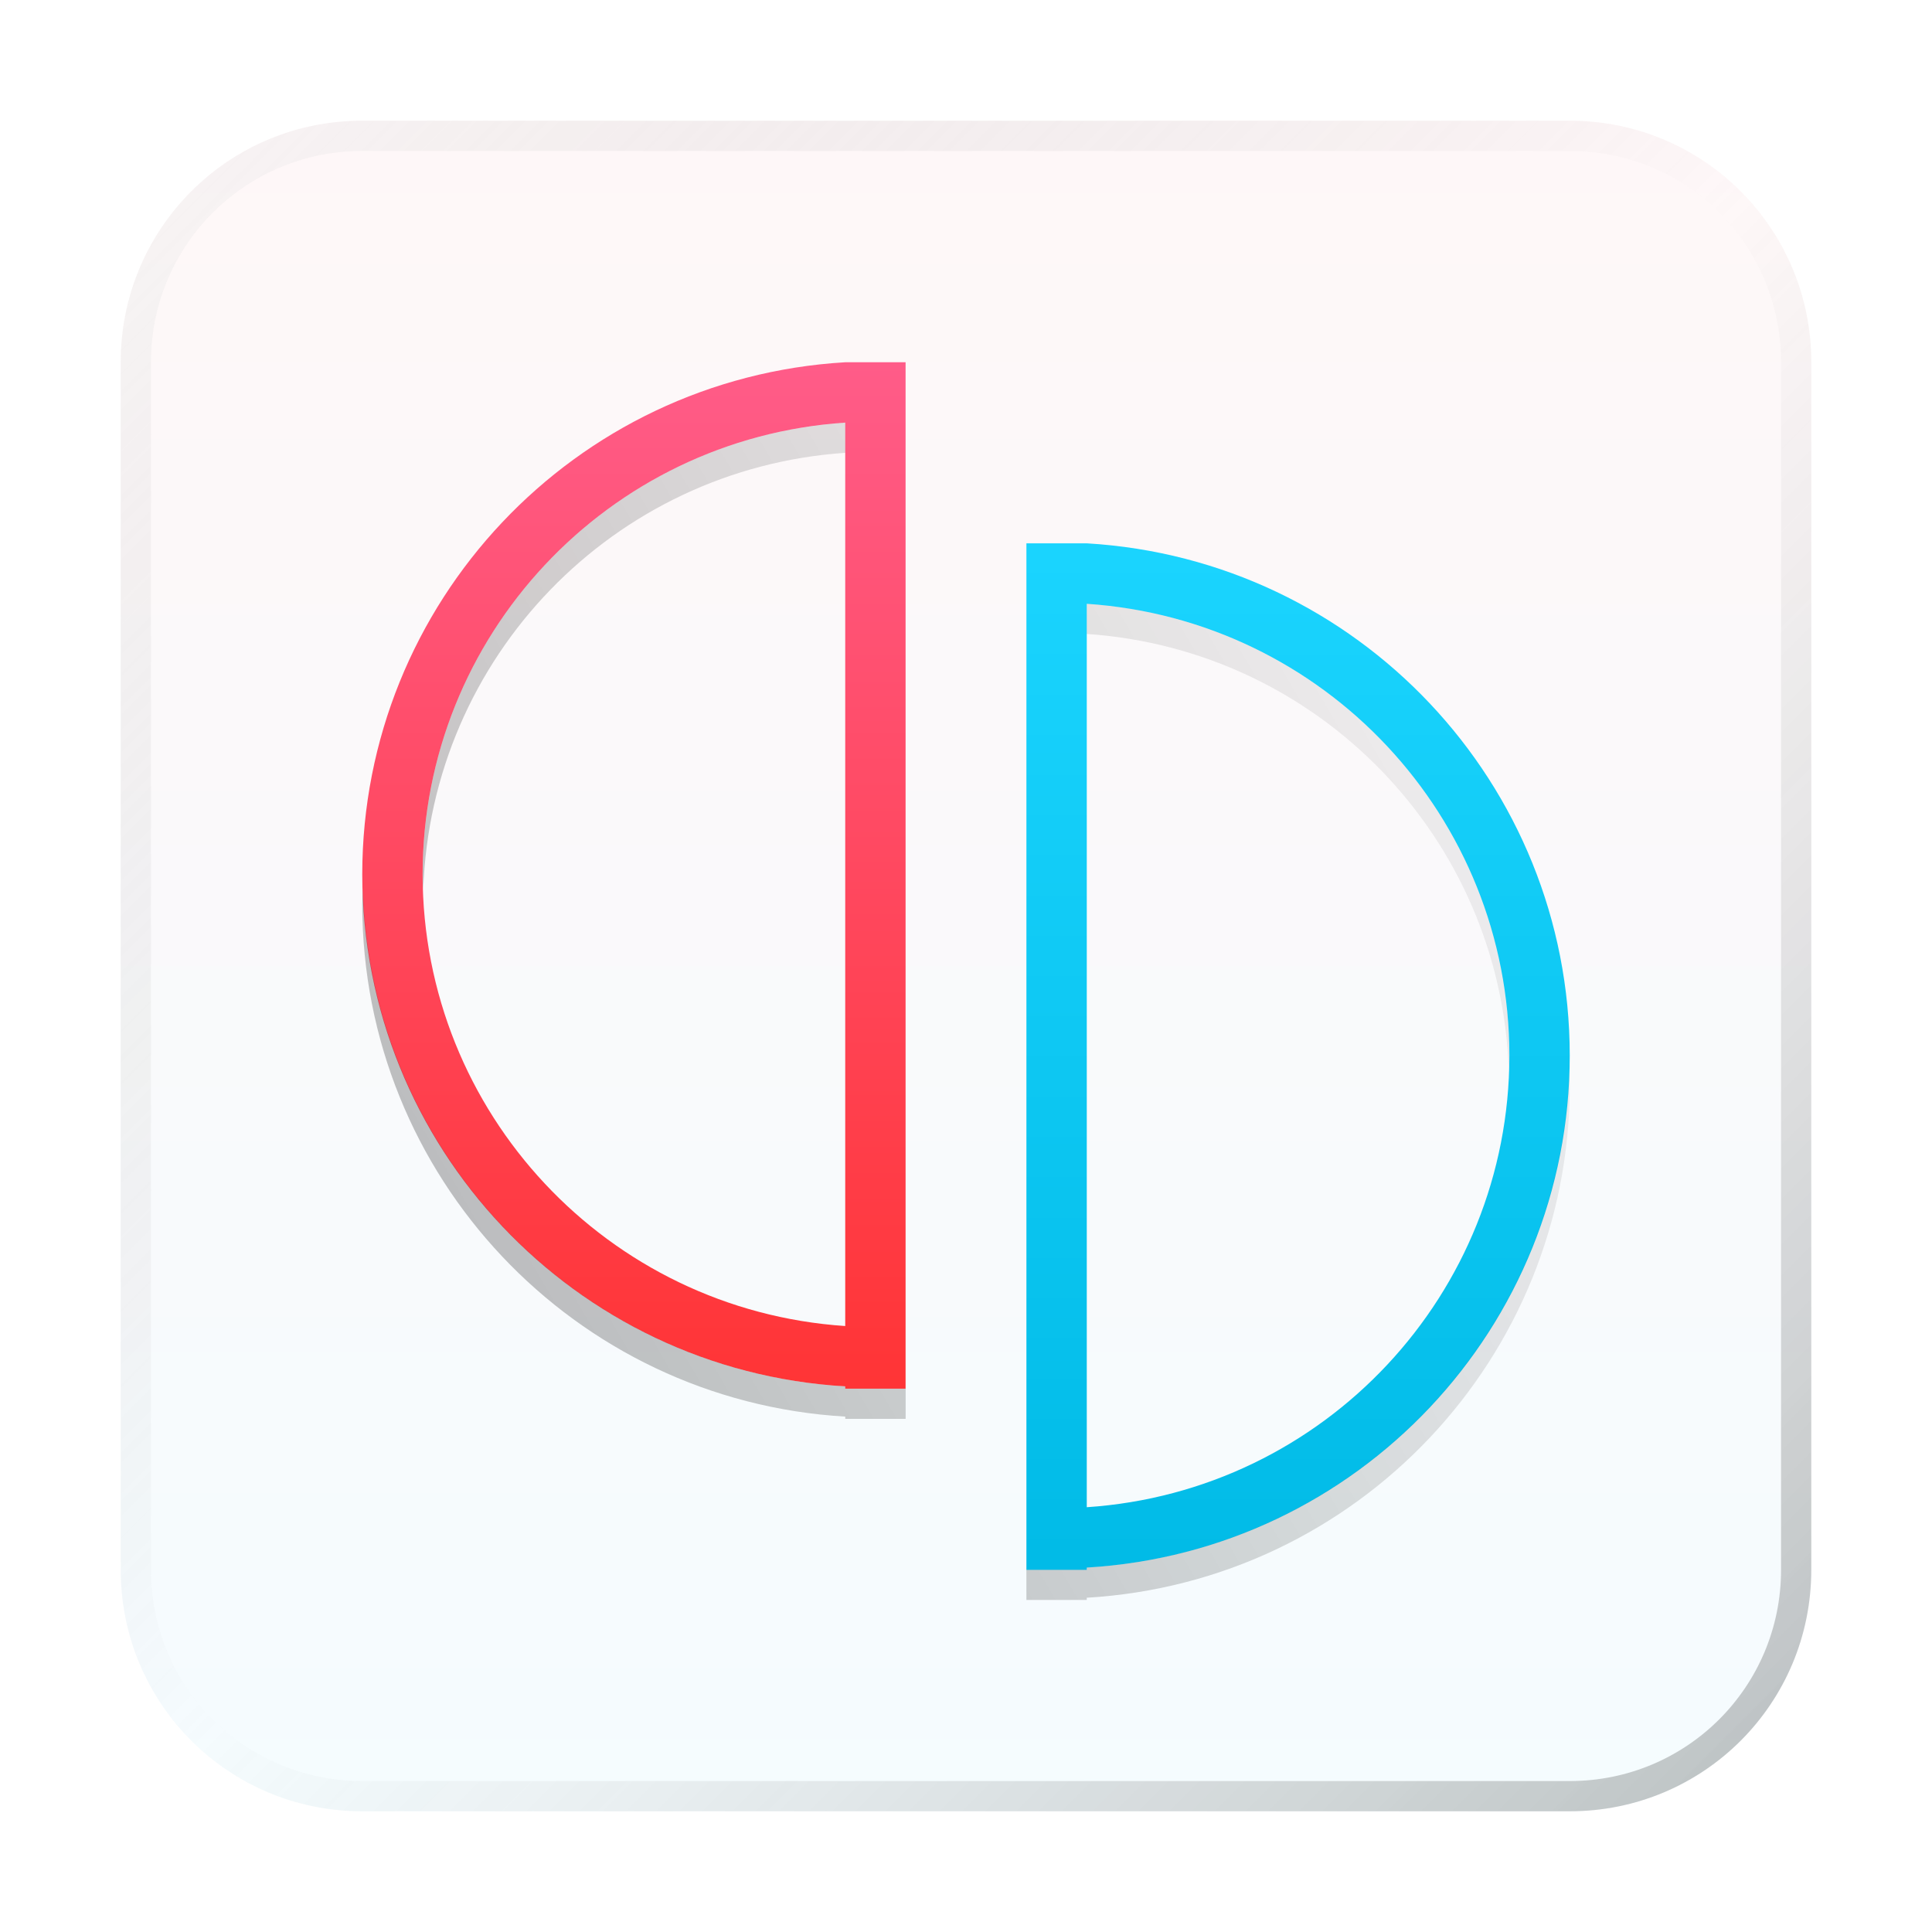
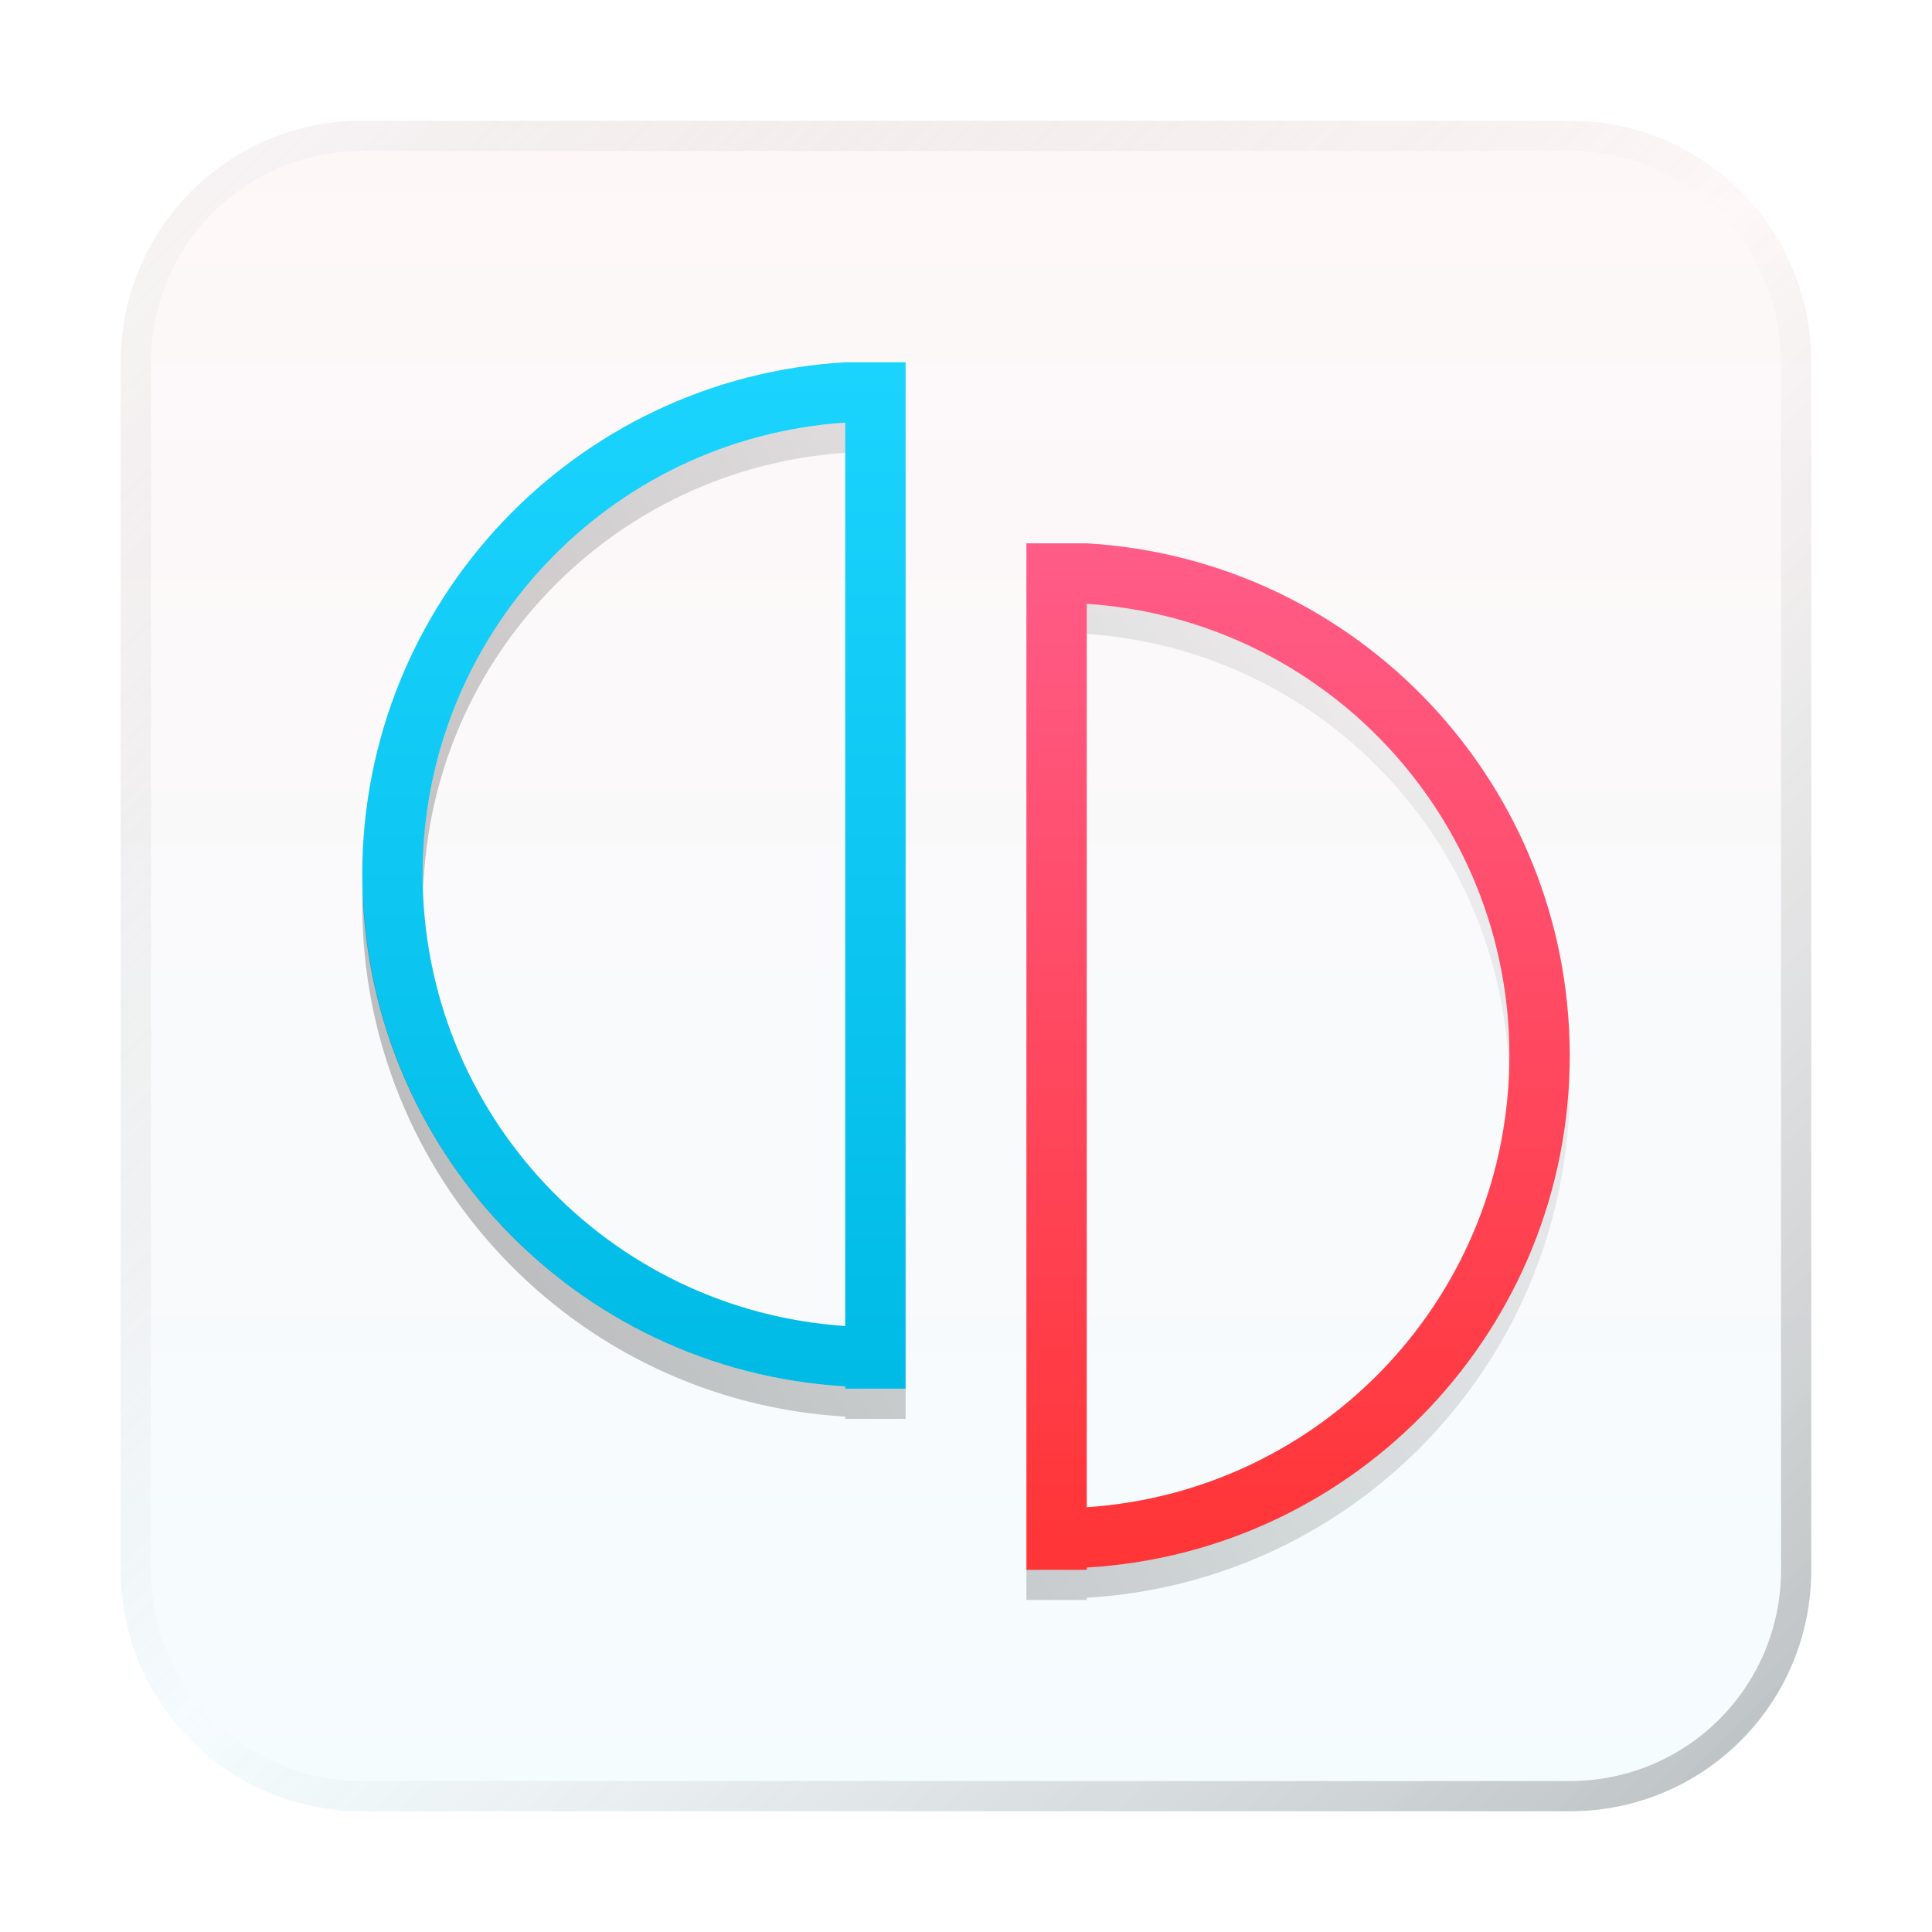
<svg xmlns="http://www.w3.org/2000/svg" xmlns:xlink="http://www.w3.org/1999/xlink" width="64" height="64" viewBox="0 0 16.933 16.933" version="1.1" id="svg5">
  <defs id="defs2">
    <linearGradient id="linearGradient6392">
      <stop style="stop-color:#000000;stop-opacity:1;" offset="0" id="stop6388" />
      <stop style="stop-color:#000000;stop-opacity:0;" offset="1" id="stop6390" />
    </linearGradient>
    <linearGradient id="linearGradient5986">
      <stop style="stop-color:#ff3333;stop-opacity:1" offset="0" id="stop5982" />
      <stop style="stop-color:#ff5d8b;stop-opacity:1" offset="1" id="stop5984" />
    </linearGradient>
    <linearGradient id="linearGradient5692">
      <stop style="stop-color:#1bd5ff;stop-opacity:1" offset="0" id="stop5688" />
      <stop style="stop-color:#00bae6;stop-opacity:1" offset="1" id="stop5690" />
    </linearGradient>
    <linearGradient id="linearGradient1401">
      <stop style="stop-color:#fff7f7;stop-opacity:1;" offset="0" id="stop1397" />
      <stop style="stop-color:#f4fcff;stop-opacity:1" offset="1" id="stop1399" />
    </linearGradient>
    <linearGradient xlink:href="#linearGradient37218" id="linearGradient1781" x1="2.8346456e-08" y1="2.2677165e-07" x2="64" y2="64" gradientUnits="userSpaceOnUse" gradientTransform="scale(0.2645833)" />
    <linearGradient id="linearGradient37218">
      <stop style="stop-color:#ffffff;stop-opacity:1" offset="0" id="stop37214" />
      <stop style="stop-color:#717171;stop-opacity:0.004" offset="0.497" id="stop37220" />
      <stop style="stop-color:#000000;stop-opacity:1" offset="1" id="stop37216" />
    </linearGradient>
    <linearGradient xlink:href="#linearGradient1401" id="linearGradient1403" x1="9.525" y1="6.7529299e-07" x2="9.525" y2="16.933" gradientUnits="userSpaceOnUse" />
-     <linearGradient xlink:href="#linearGradient5692" id="linearGradient5694" x1="11.113" y1="4.498" x2="11.112" y2="14.023" gradientUnits="userSpaceOnUse" />
-     <linearGradient xlink:href="#linearGradient5986" id="linearGradient5988" x1="6.35" y1="12.435" x2="6.35" y2="2.91" gradientUnits="userSpaceOnUse" />
+     <linearGradient xlink:href="#linearGradient5986" id="linearGradient5694" x1="11.113" y1="14.023" x2="11.112" y2="4.498" gradientUnits="userSpaceOnUse" />
+     <linearGradient xlink:href="#linearGradient5692" id="linearGradient5988" x1="6.35" y1="2.91" x2="6.35" y2="12.435" gradientUnits="userSpaceOnUse" />
    <linearGradient xlink:href="#linearGradient6392" id="linearGradient6394" x1="10" y1="51.5" x2="58" y2="23.5" gradientUnits="userSpaceOnUse" />
  </defs>
  <path id="rect863" style="fill:url(#linearGradient1403);stroke-width:0.265;fill-opacity:1" d="M 3.175,1.058 H 13.758 c 1.173,0 2.117,0.944 2.117,2.117 V 13.758 c 0,1.173 -0.944,2.117 -2.117,2.117 H 3.175 c -1.173,0 -2.117,-0.944 -2.117,-2.117 V 3.175 c 0,-1.173 0.944,-2.117 2.117,-2.117 z" />
  <path id="rect1345" style="opacity:0.3;fill:url(#linearGradient1781);fill-opacity:1;stroke-width:0.265" d="m 3.175,1.058 c -1.173,0 -2.117,0.944 -2.117,2.117 V 13.758 c 0,1.173 0.944,2.117 2.117,2.117 H 13.758 c 1.173,0 2.117,-0.944 2.117,-2.117 V 3.175 c 0,-1.173 -0.944,-2.117 -2.117,-2.117 z m 0,0.265 H 13.758 c 1.026,0 1.852,0.826 1.852,1.852 V 13.758 c 0,1.026 -0.826,1.852 -1.852,1.852 H 3.175 c -1.026,0 -1.852,-0.826 -1.852,-1.852 V 3.175 c 0,-1.026 0.826,-1.852 1.852,-1.852 z" />
  <path id="path1809" style="opacity:1;fill:url(#linearGradient5988);fill-opacity:1;stroke-width:2.467;stroke-linecap:round;stroke-linejoin:round" d="M 7.408,3.175 A 4.498,4.498 0 0 0 3.175,7.663 4.498,4.498 0 0 0 7.408,12.151 v 0.02 H 7.937 V 3.175 Z m 0,0.529 V 11.622 A 3.969,3.969 0 0 1 3.704,7.663 3.969,3.969 0 0 1 7.408,3.704 Z" />
-   <path id="path1809-3" style="fill:url(#linearGradient5694);fill-opacity:1;stroke-width:2.467;stroke-linecap:round;stroke-linejoin:round" d="M 9.525,4.762 A 4.498,4.498 0 0 1 13.758,9.251 4.498,4.498 0 0 1 9.525,13.739 v 0.02 H 8.996 V 4.762 Z m 0,0.529 V 13.21 A 3.969,3.969 0 0 0 13.229,9.251 3.969,3.969 0 0 0 9.525,5.292 Z" />
+   <path id="path1809-3" style="fill:url(#linearGradient5694);fill-opacity:1.0;stroke-width:2.467;stroke-linecap:round;stroke-linejoin:round" d="M 9.525,4.762 A 4.498,4.498 0 0 1 13.758,9.251 4.498,4.498 0 0 1 9.525,13.739 v 0.02 H 8.996 V 4.762 Z m 0,0.529 V 13.21 A 3.969,3.969 0 0 0 13.229,9.251 3.969,3.969 0 0 0 9.525,5.292 Z" />
  <path id="path1809-5" style="opacity:0.3;fill:url(#linearGradient6394);fill-opacity:1;stroke-width:9.325;stroke-linecap:round;stroke-linejoin:round" d="M 28 14 A 15 15 0 0 0 14 28.963 A 15 15 0 0 0 14.021 29.463 A 15 15 0 0 1 28 15 L 28 14 z M 36 20 L 36 21 A 15 15 0 0 1 49.979 35.463 A 15 15 0 0 0 50 34.963 A 15 15 0 0 0 36 20 z M 12.02 29.463 A 17 17 0 0 0 12 29.963 A 17 17 0 0 0 28 46.926 L 28 47 L 30 47 L 30 46 L 28 46 L 28 45.926 A 17 17 0 0 1 12.02 29.463 z M 51.98 35.463 A 17 17 0 0 1 36 51.926 L 36 52 L 34 52 L 34 53 L 36 53 L 36 52.926 A 17 17 0 0 0 52 35.963 A 17 17 0 0 0 51.98 35.463 z " transform="scale(0.2645833)" />
</svg>
